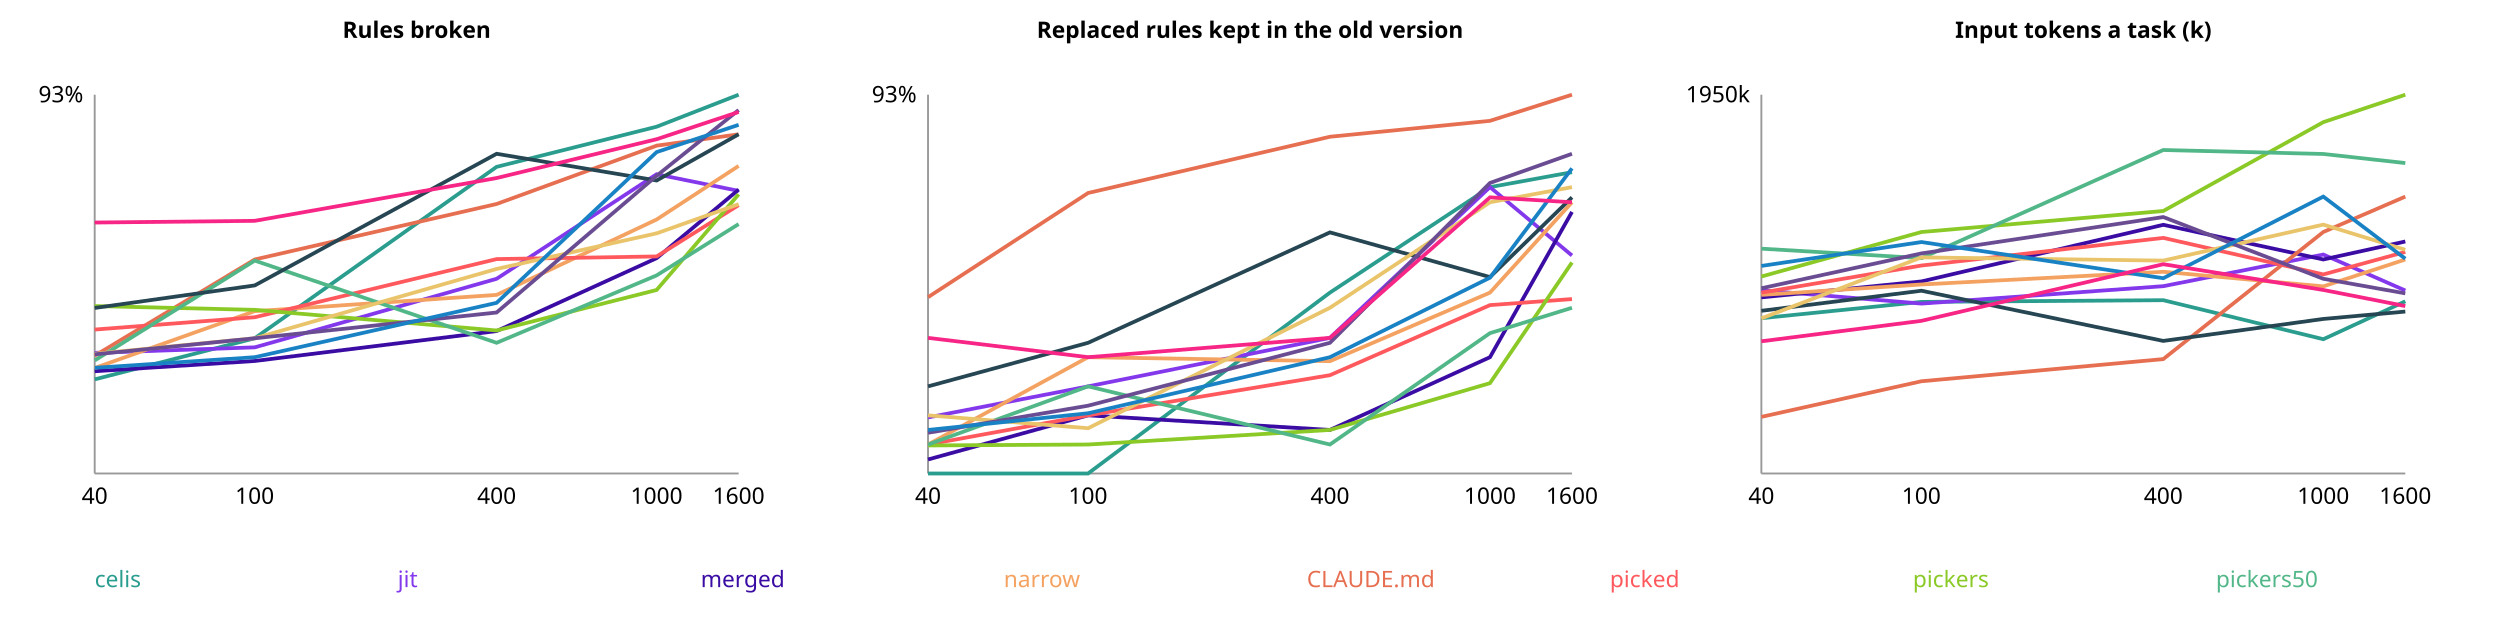
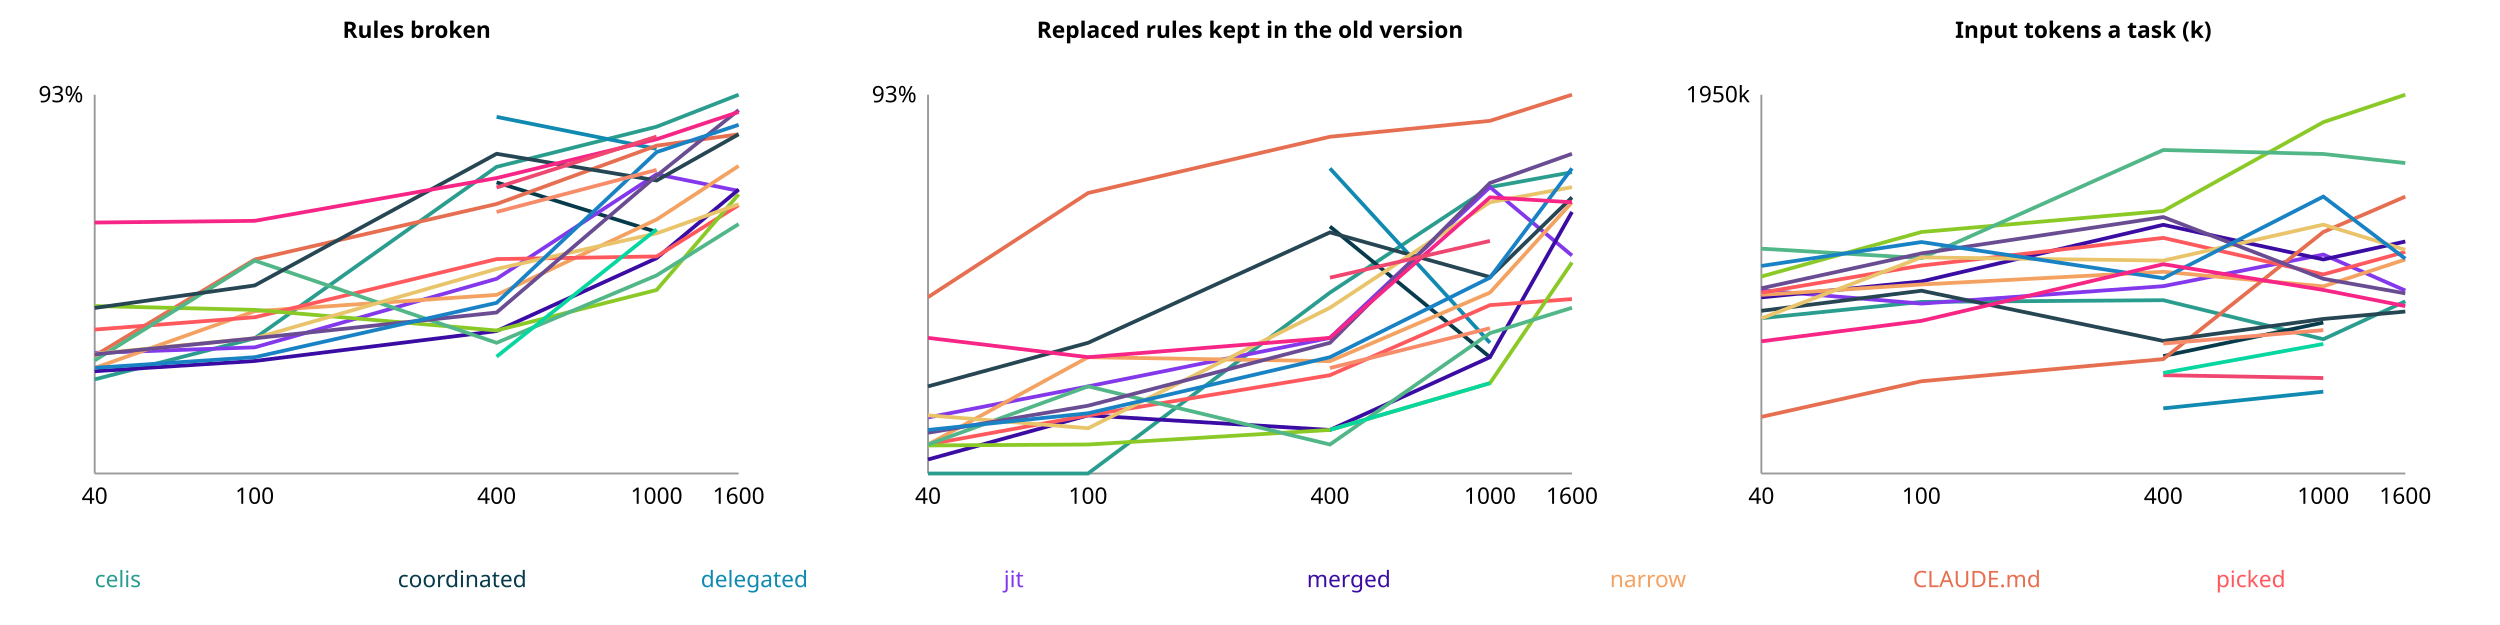
<svg xmlns="http://www.w3.org/2000/svg" width="1320" height="330" font-family="sans-serif" font-size="12">
  <rect width="100%" height="100%" fill="white" />
  <text x="220.0" y="20" text-anchor="middle" font-weight="bold">Rules broken</text>
  <line x1="50" y1="250" x2="390" y2="250" stroke="#999" />
  <line x1="50" y1="50" x2="50" y2="250" stroke="#999" />
  <text x="44" y="54" text-anchor="end">93%</text>
  <text x="50.0" y="266" text-anchor="middle">40</text>
  <text x="134.454" y="266" text-anchor="middle">100</text>
  <text x="262.227" y="266" text-anchor="middle">400</text>
  <text x="346.68" y="266" text-anchor="middle">1000</text>
  <text x="390.0" y="266" text-anchor="middle">1600</text>
  <polyline points="50.0,200.3 134.5,178.6 262.2,88.1 346.7,66.9 390.0,50.0" fill="none" stroke="#2a9d8f" stroke-width="2" />
+   <polyline points="262.2,96.3 346.7,122.5" fill="none" stroke="#073b4c" stroke-width="2" />
+   <polyline points="262.2,61.7 346.7,78.6" fill="none" stroke="#118ab2" stroke-width="2" />
  <polyline points="50.0,186.3 134.5,183.4 262.2,147.2 346.7,92.0 390.0,100.8" fill="none" stroke="#8338ec" stroke-width="2" />
  <polyline points="50.0,196.0 134.5,190.6 262.2,174.8 346.7,136.3 390.0,100.1" fill="none" stroke="#3a0ca3" stroke-width="2" />
  <polyline points="50.0,194.3 134.5,164.3 262.2,155.7 346.7,115.9 390.0,87.6" fill="none" stroke="#f4a261" stroke-width="2" />
  <polyline points="50.0,187.8 134.5,137.0 262.2,107.7 346.7,76.9 390.0,70.9" fill="none" stroke="#e76f51" stroke-width="2" />
  <polyline points="50.0,174.0 134.5,167.5 262.2,136.8 346.7,135.4 390.0,108.3" fill="none" stroke="#ff595e" stroke-width="2" />
  <polyline points="50.0,161.6 134.5,163.6 262.2,174.5 346.7,153.1 390.0,102.6" fill="none" stroke="#8ac926" stroke-width="2" />
  <polyline points="50.0,190.3 134.5,137.6 262.2,181.0 346.7,145.4 390.0,118.3" fill="none" stroke="#52b788" stroke-width="2" />
  <polyline points="50.0,162.6 134.5,150.7 262.2,81.2 346.7,95.3 390.0,70.9" fill="none" stroke="#264653" stroke-width="2" />
  <polyline points="50.0,186.8 134.5,178.6 262.2,142.0 346.7,123.2 390.0,107.8" fill="none" stroke="#e9c46a" stroke-width="2" />
  <polyline points="50.0,187.1 134.5,178.6 262.2,165.0 346.7,92.8 390.0,58.1" fill="none" stroke="#6a4c93" stroke-width="2" />
  <polyline points="50.0,194.2 134.5,188.6 262.2,159.9 346.7,80.3 390.0,65.9" fill="none" stroke="#1982c4" stroke-width="2" />
  <polyline points="50.0,117.5 134.5,116.6 262.2,94.0 346.7,73.5 390.0,59.1" fill="none" stroke="#f72585" stroke-width="2" />
+   <polyline points="262.2,99.0 346.7,72.1" fill="none" stroke="#ef476f" stroke-width="2" />
+   <polyline points="262.2,111.9 346.7,89.7" fill="none" stroke="#f78c6b" stroke-width="2" />
+   <polyline points="262.2,188.3 346.7,121.1" fill="none" stroke="#06d6a0" stroke-width="2" />
  <text x="660.0" y="20" text-anchor="middle" font-weight="bold">Replaced rules kept in the old version</text>
  <line x1="490" y1="250" x2="830" y2="250" stroke="#999" />
  <line x1="490" y1="50" x2="490" y2="250" stroke="#999" />
  <text x="484" y="54" text-anchor="end">93%</text>
  <text x="490.0" y="266" text-anchor="middle">40</text>
  <text x="574.454" y="266" text-anchor="middle">100</text>
  <text x="702.227" y="266" text-anchor="middle">400</text>
  <text x="786.68" y="266" text-anchor="middle">1000</text>
  <text x="830.0" y="266" text-anchor="middle">1600</text>
  <polyline points="490.0,250.0 574.5,250.0 702.2,154.5 786.7,98.8 830.0,90.9" fill="none" stroke="#2a9d8f" stroke-width="2" />
+   <polyline points="702.2,119.6 786.7,188.6" fill="none" stroke="#073b4c" stroke-width="2" />
+   <polyline points="702.2,88.9 786.7,181.0" fill="none" stroke="#118ab2" stroke-width="2" />
  <polyline points="490.0,220.4 574.5,204.0 702.2,178.4 786.7,98.8 830.0,134.9" fill="none" stroke="#8338ec" stroke-width="2" />
  <polyline points="490.0,242.6 574.5,219.3 702.2,227.0 786.7,188.6 830.0,111.9" fill="none" stroke="#3a0ca3" stroke-width="2" />
  <polyline points="490.0,234.7 574.5,188.6 702.2,190.7 786.7,154.5 830.0,106.8" fill="none" stroke="#f4a261" stroke-width="2" />
  <polyline points="490.0,156.9 574.5,101.9 702.2,72.2 786.7,63.8 830.0,50.0" fill="none" stroke="#e76f51" stroke-width="2" />
  <polyline points="490.0,234.7 574.5,219.3 702.2,198.1 786.7,161.1 830.0,157.9" fill="none" stroke="#ff595e" stroke-width="2" />
  <polyline points="490.0,235.2 574.5,234.7 702.2,227.0 786.7,202.3 830.0,138.6" fill="none" stroke="#8ac926" stroke-width="2" />
  <polyline points="490.0,234.7 574.5,204.0 702.2,234.7 786.7,175.9 830.0,162.5" fill="none" stroke="#52b788" stroke-width="2" />
  <polyline points="490.0,204.0 574.5,181.0 702.2,122.7 786.7,146.3 830.0,104.2" fill="none" stroke="#264653" stroke-width="2" />
  <polyline points="490.0,219.3 574.5,226.1 702.2,162.5 786.7,106.8 830.0,98.8" fill="none" stroke="#e9c46a" stroke-width="2" />
  <polyline points="490.0,228.5 574.5,214.2 702.2,181.0 786.7,96.6 830.0,81.2" fill="none" stroke="#6a4c93" stroke-width="2" />
  <polyline points="490.0,227.0 574.5,218.2 702.2,188.6 786.7,146.6 830.0,88.9" fill="none" stroke="#1982c4" stroke-width="2" />
  <polyline points="490.0,178.4 574.5,188.6 702.2,178.4 786.7,104.2 830.0,106.8" fill="none" stroke="#f72585" stroke-width="2" />
+   <polyline points="702.2,146.6 786.7,127.2" fill="none" stroke="#ef476f" stroke-width="2" />
+   <polyline points="702.2,194.3 786.7,173.3" fill="none" stroke="#f78c6b" stroke-width="2" />
+   <polyline points="702.2,227.0 786.7,202.3" fill="none" stroke="#06d6a0" stroke-width="2" />
  <text x="1100.0" y="20" text-anchor="middle" font-weight="bold">Input tokens a task (k)</text>
  <line x1="930" y1="250" x2="1270" y2="250" stroke="#999" />
  <line x1="930" y1="50" x2="930" y2="250" stroke="#999" />
  <text x="924" y="54" text-anchor="end">1950k</text>
  <text x="930.0" y="266" text-anchor="middle">40</text>
  <text x="1014.454" y="266" text-anchor="middle">100</text>
  <text x="1142.227" y="266" text-anchor="middle">400</text>
  <text x="1226.68" y="266" text-anchor="middle">1000</text>
  <text x="1270.0" y="266" text-anchor="middle">1600</text>
  <polyline points="930.0,168.0 1014.5,159.4 1142.2,158.5 1226.7,179.1 1270.0,159.1" fill="none" stroke="#2a9d8f" stroke-width="2" />
+   <polyline points="1142.2,188.0 1226.7,170.3" fill="none" stroke="#073b4c" stroke-width="2" />
+   <polyline points="1142.2,215.6 1226.7,206.8" fill="none" stroke="#118ab2" stroke-width="2" />
  <polyline points="930.0,153.3 1014.5,160.3 1142.2,151.1 1226.7,134.4 1270.0,153.4" fill="none" stroke="#8338ec" stroke-width="2" />
  <polyline points="930.0,157.0 1014.5,148.6 1142.2,118.7 1226.7,137.0 1270.0,127.5" fill="none" stroke="#3a0ca3" stroke-width="2" />
  <polyline points="930.0,155.7 1014.5,150.2 1142.2,143.5 1226.7,151.2 1270.0,137.0" fill="none" stroke="#f4a261" stroke-width="2" />
  <polyline points="930.0,220.1 1014.5,201.3 1142.2,189.6 1226.7,122.5 1270.0,103.8" fill="none" stroke="#e76f51" stroke-width="2" />
  <polyline points="930.0,154.5 1014.5,140.2 1142.2,125.6 1226.7,144.9 1270.0,133.0" fill="none" stroke="#ff595e" stroke-width="2" />
  <polyline points="930.0,146.0 1014.5,122.5 1142.2,111.4 1226.7,64.5 1270.0,50.0" fill="none" stroke="#8ac926" stroke-width="2" />
  <polyline points="930.0,131.3 1014.5,136.3 1142.2,79.2 1226.7,81.3 1270.0,86.1" fill="none" stroke="#52b788" stroke-width="2" />
  <polyline points="930.0,164.1 1014.5,153.5 1142.2,180.0 1226.7,168.4 1270.0,164.5" fill="none" stroke="#264653" stroke-width="2" />
  <polyline points="930.0,168.1 1014.5,135.9 1142.2,137.6 1226.7,118.6 1270.0,131.9" fill="none" stroke="#e9c46a" stroke-width="2" />
  <polyline points="930.0,152.2 1014.5,133.8 1142.2,114.6 1226.7,147.2 1270.0,154.9" fill="none" stroke="#6a4c93" stroke-width="2" />
  <polyline points="930.0,140.4 1014.5,127.8 1142.2,146.9 1226.7,103.8 1270.0,136.6" fill="none" stroke="#1982c4" stroke-width="2" />
  <polyline points="930.0,180.2 1014.5,169.4 1142.2,139.5 1226.7,153.1 1270.0,161.6" fill="none" stroke="#f72585" stroke-width="2" />
+   <polyline points="1142.2,198.1 1226.7,199.6" fill="none" stroke="#ef476f" stroke-width="2" />
+   <polyline points="1142.2,181.4 1226.7,174.3" fill="none" stroke="#f78c6b" stroke-width="2" />
+   <polyline points="1142.2,196.9 1226.7,181.6" fill="none" stroke="#06d6a0" stroke-width="2" />
  <text x="50" y="310" fill="#2a9d8f">celis</text>
-   <text x="210" y="310" fill="#8338ec">jit</text>
-   <text x="370" y="310" fill="#3a0ca3">merged</text>
-   <text x="530" y="310" fill="#f4a261">narrow</text>
-   <text x="690" y="310" fill="#e76f51">CLAUDE.md</text>
-   <text x="850" y="310" fill="#ff595e">picked</text>
-   <text x="1010" y="310" fill="#8ac926">pickers</text>
-   <text x="1170" y="310" fill="#52b788">pickers50</text>
-   <text x="1330" y="310" fill="#264653">placed</text>
-   <text x="1490" y="310" fill="#e9c46a">ranked</text>
-   <text x="1650" y="310" fill="#6a4c93">scoped</text>
-   <text x="1810" y="310" fill="#1982c4">scopedrank</text>
-   <text x="1970" y="310" fill="#f72585">staged</text>
+   <text x="210" y="310" fill="#073b4c">coordinated</text>
+   <text x="370" y="310" fill="#118ab2">delegated</text>
+   <text x="530" y="310" fill="#8338ec">jit</text>
+   <text x="690" y="310" fill="#3a0ca3">merged</text>
+   <text x="850" y="310" fill="#f4a261">narrow</text>
+   <text x="1010" y="310" fill="#e76f51">CLAUDE.md</text>
+   <text x="1170" y="310" fill="#ff595e">picked</text>
+   <text x="1330" y="310" fill="#8ac926">pickers</text>
+   <text x="1490" y="310" fill="#52b788">pickers50</text>
+   <text x="1650" y="310" fill="#264653">placed</text>
+   <text x="1810" y="310" fill="#e9c46a">ranked</text>
+   <text x="1970" y="310" fill="#6a4c93">scoped</text>
+   <text x="2130" y="310" fill="#1982c4">scopedrank</text>
+   <text x="2290" y="310" fill="#f72585">staged</text>
+   <text x="2450" y="310" fill="#ef476f">taught</text>
+   <text x="2610" y="310" fill="#f78c6b">taught1</text>
+   <text x="2770" y="310" fill="#06d6a0">triggered</text>
</svg>
